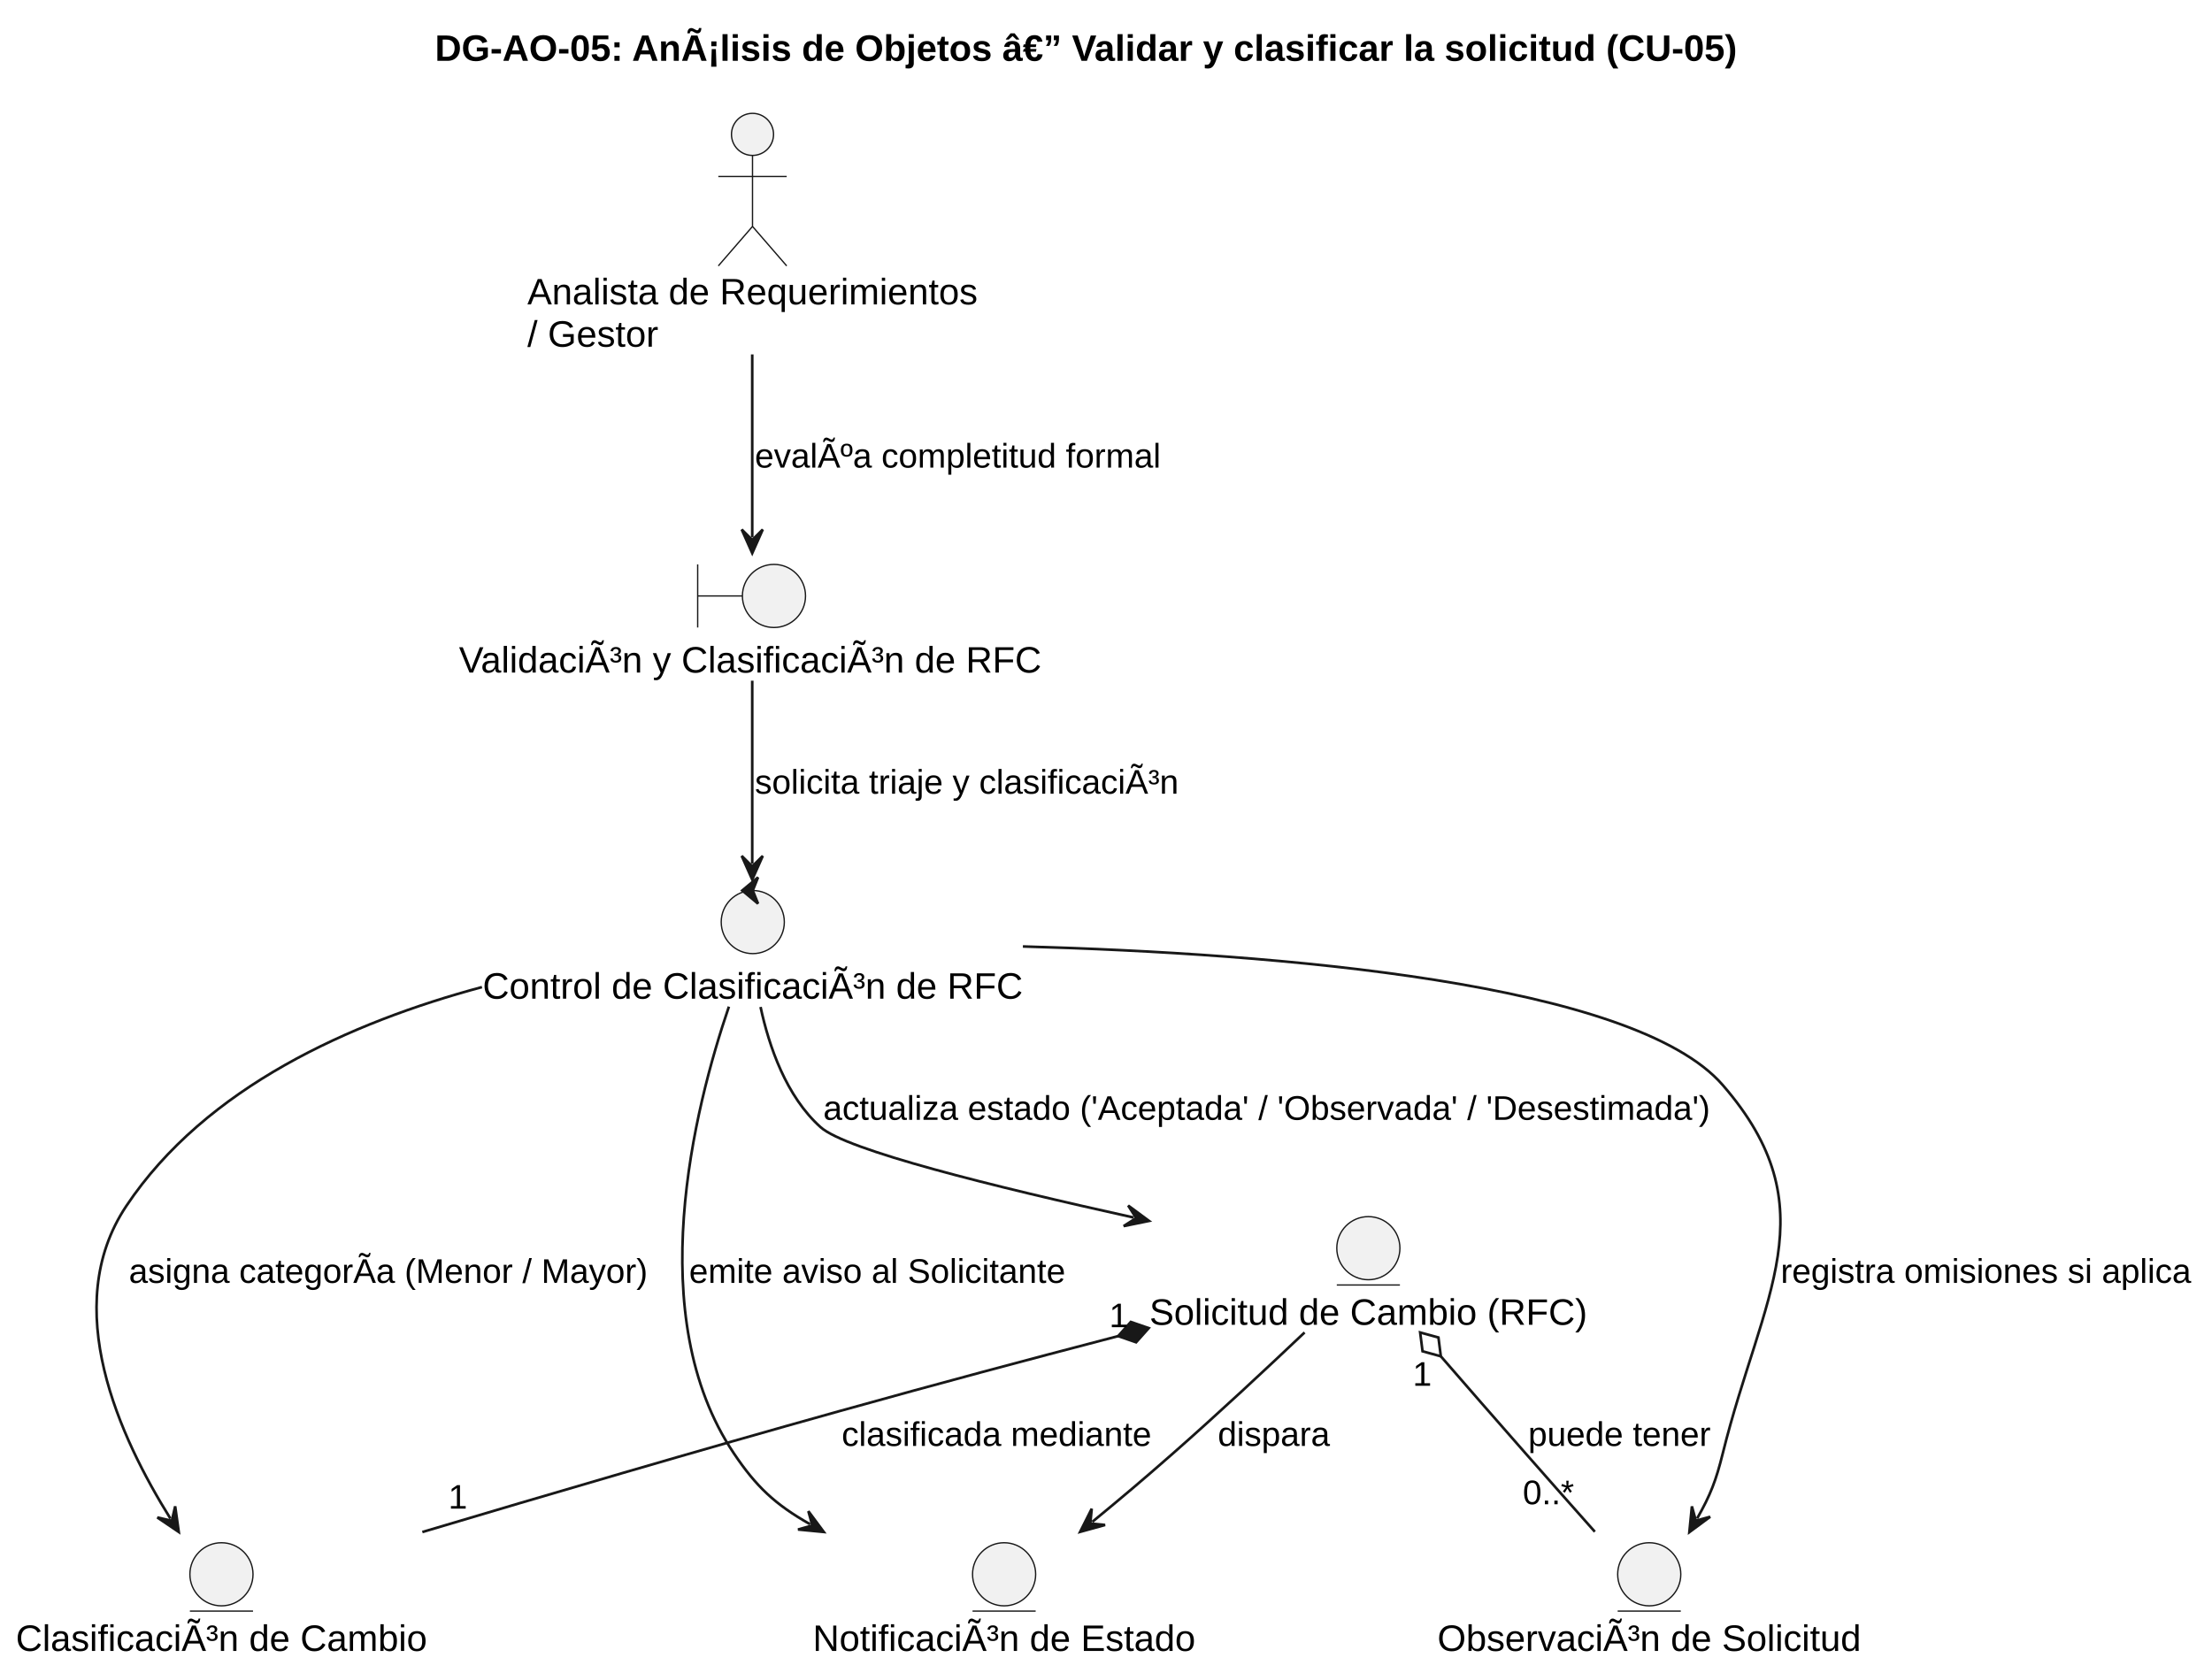
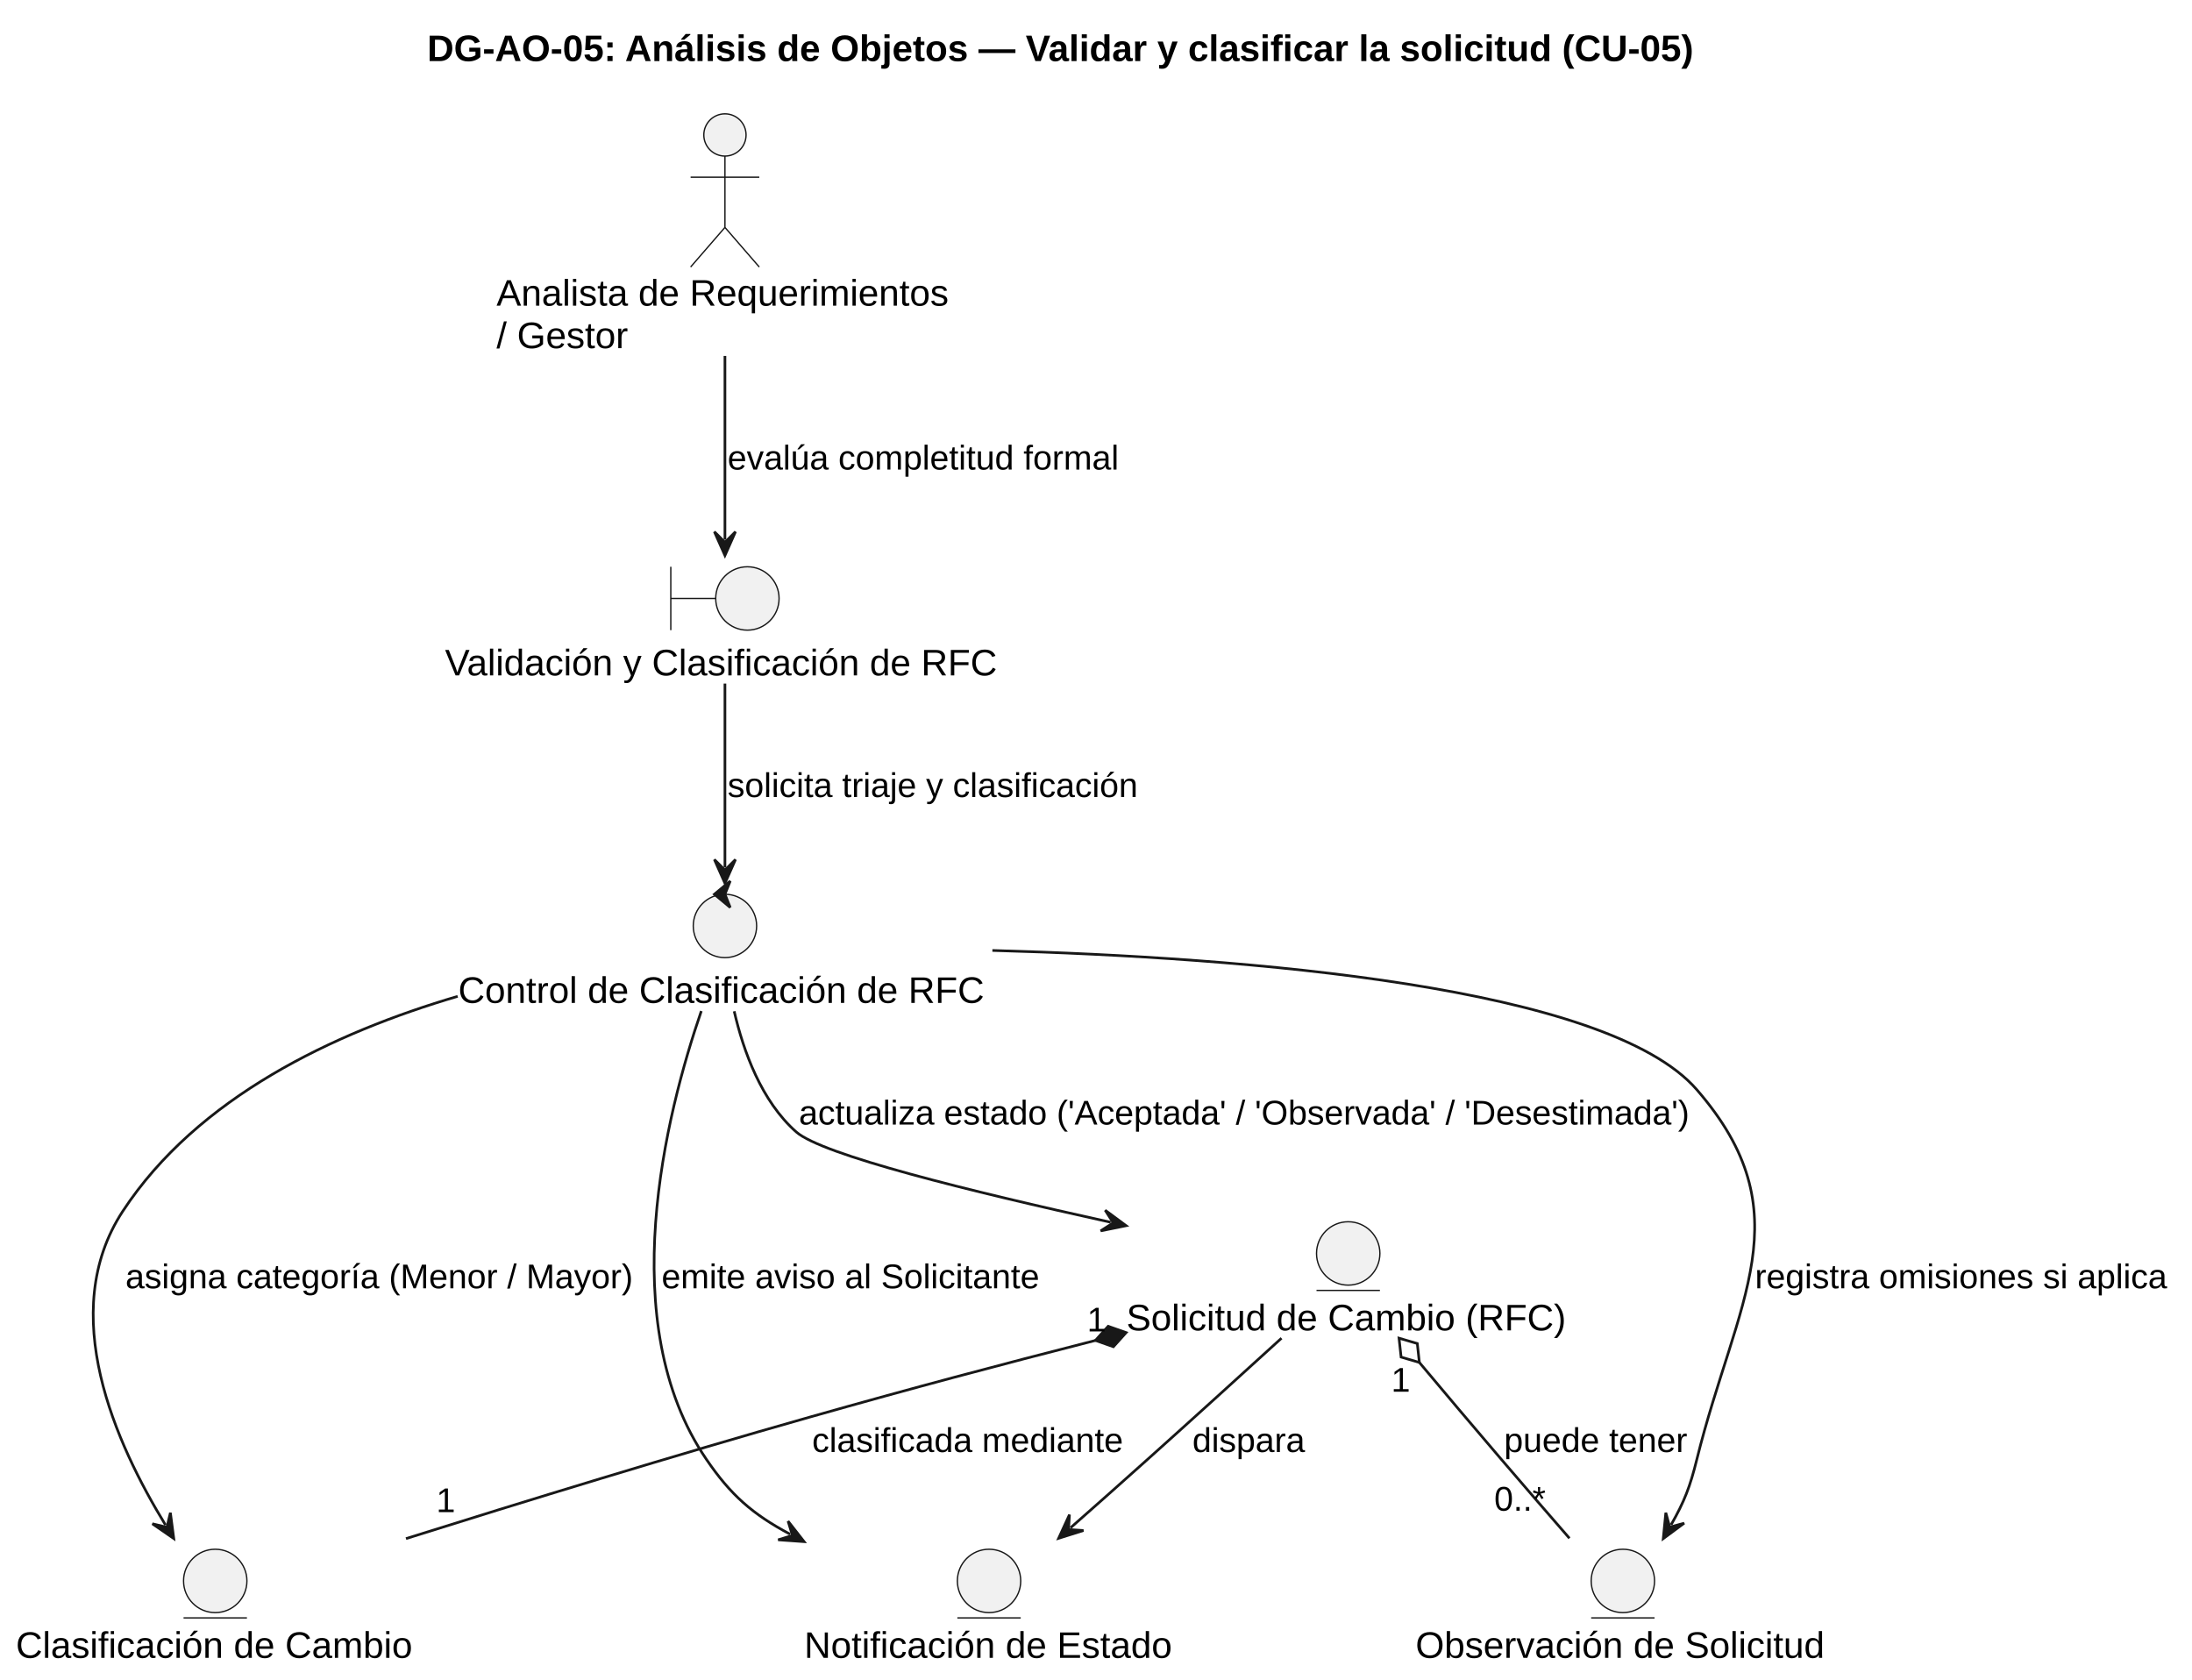
- <svg xmlns="http://www.w3.org/2000/svg" contentStyleType="text/css" height="636px" preserveAspectRatio="none" style="width:841px;height:636px;background:#FFFFFF;" version="1.1" viewBox="0 0 841 636" width="841px" zoomAndPan="magnify">
+ <svg xmlns="http://www.w3.org/2000/svg" contentStyleType="text/css" height="636px" preserveAspectRatio="none" style="width:830px;height:636px;background:#FFFFFF;" version="1.1" viewBox="0 0 830 636" width="830px" zoomAndPan="magnify">
  <defs />
  <g>
-     <text fill="#000000" font-family="Arial" font-size="14" font-weight="bold" lengthAdjust="spacing" textLength="496.357" x="165.353" y="23.132">DG-AO-05: AnÃ¡lisis de Objetos â€” Validar y clasificar la solicitud (CU-05)</text>
+     <text fill="#000000" font-family="Arial" font-size="14" font-weight="bold" lengthAdjust="spacing" textLength="493" x="161.75" y="23.132">DG-AO-05: Análisis de Objetos — Validar y clasificar la solicitud (CU-05)</text>
    <g id="elem_ACT">
-       <ellipse cx="286.103" cy="51.099" fill="#F1F1F1" rx="8" ry="8" style="stroke:#181818;stroke-width:0.5;" />
-       <path d="M286.103,59.099 L286.103,86.099 M273.103,67.099 L299.103,67.099 M286.103,86.099 L273.103,101.099 M286.103,86.099 L299.103,101.099 " fill="none" style="stroke:#181818;stroke-width:0.5;" />
-       <text fill="#000000" font-family="Arial" font-size="14" lengthAdjust="spacing" textLength="171.206" x="200.5" y="115.731">Analista de Requerimientos</text>
-       <text fill="#000000" font-family="Arial" font-size="14" lengthAdjust="spacing" textLength="49.793" x="200.5" y="131.829">/ Gestor</text>
+       <ellipse cx="274.5" cy="51.099" fill="#F1F1F1" rx="8" ry="8" style="stroke:#181818;stroke-width:0.5;" />
+       <path d="M274.5,59.099 L274.5,86.099 M261.5,67.099 L287.5,67.099 M274.5,86.099 L261.5,101.099 M274.5,86.099 L287.5,101.099 " fill="none" style="stroke:#181818;stroke-width:0.5;" />
+       <text fill="#000000" font-family="Arial" font-size="14" lengthAdjust="spacing" textLength="173" x="188" y="115.731">Analista de Requerimientos</text>
+       <text fill="#000000" font-family="Arial" font-size="14" lengthAdjust="spacing" textLength="51" x="188" y="131.829">/ Gestor</text>
    </g>
    <g id="elem_B">
-       <path d="M265.258,214.599 L265.258,238.599 M265.258,226.599 L282.258,226.599 " fill="none" style="stroke:#181818;stroke-width:0.5;" />
-       <ellipse cx="294.258" cy="226.599" fill="#F1F1F1" rx="12" ry="12" style="stroke:#181818;stroke-width:0.5;" />
-       <text fill="#000000" font-family="Arial" font-size="14" lengthAdjust="spacing" textLength="222.517" x="174.5" y="255.731">ValidaciÃ³n y ClasificaciÃ³n de RFC</text>
+       <path d="M254,214.599 L254,238.599 M254,226.599 L271,226.599 " fill="none" style="stroke:#181818;stroke-width:0.5;" />
+       <ellipse cx="283" cy="226.599" fill="#F1F1F1" rx="12" ry="12" style="stroke:#181818;stroke-width:0.5;" />
+       <text fill="#000000" font-family="Arial" font-size="14" lengthAdjust="spacing" textLength="212" x="168.5" y="255.731">Validación y Clasificación de RFC</text>
    </g>
    <g id="elem_C">
-       <ellipse cx="286.203" cy="350.599" fill="#F1F1F1" rx="12" ry="12" style="stroke:#181818;stroke-width:0.5;" />
-       <polygon fill="#181818" points="282.203,338.599,288.203,333.599,286.203,338.599,288.203,343.599,282.203,338.599" style="stroke:#181818;stroke-width:1.0;" />
-       <text fill="#000000" font-family="Arial" font-size="14" lengthAdjust="spacing" textLength="205.406" x="183.5" y="379.731">Control de ClasificaciÃ³n de RFC</text>
+       <ellipse cx="274.5" cy="350.599" fill="#F1F1F1" rx="12" ry="12" style="stroke:#181818;stroke-width:0.5;" />
+       <polygon fill="#181818" points="270.5,338.599,276.5,333.599,274.5,338.599,276.5,343.599,270.5,338.599" style="stroke:#181818;stroke-width:1.0;" />
+       <text fill="#000000" font-family="Arial" font-size="14" lengthAdjust="spacing" textLength="202" x="173.5" y="379.731">Control de Clasificación de RFC</text>
    </g>
    <g id="elem_E_RFC">
-       <ellipse cx="520.248" cy="474.599" fill="#F1F1F1" rx="12" ry="12" style="stroke:#181818;stroke-width:0.5;" />
-       <line style="stroke:#181818;stroke-width:0.5;" x1="508.248" x2="532.248" y1="488.599" y2="488.599" />
-       <text fill="#000000" font-family="Arial" font-size="14" lengthAdjust="spacing" textLength="166.496" x="437" y="503.731">Solicitud de Cambio (RFC)</text>
+       <ellipse cx="510.5" cy="474.599" fill="#F1F1F1" rx="12" ry="12" style="stroke:#181818;stroke-width:0.5;" />
+       <line style="stroke:#181818;stroke-width:0.5;" x1="498.5" x2="522.5" y1="488.599" y2="488.599" />
+       <text fill="#000000" font-family="Arial" font-size="14" lengthAdjust="spacing" textLength="168" x="426.5" y="503.731">Solicitud de Cambio (RFC)</text>
    </g>
    <g id="elem_E_CLAS">
-       <ellipse cx="84.196" cy="598.599" fill="#F1F1F1" rx="12" ry="12" style="stroke:#181818;stroke-width:0.5;" />
-       <line style="stroke:#181818;stroke-width:0.5;" x1="72.196" x2="96.196" y1="612.599" y2="612.599" />
-       <text fill="#000000" font-family="Arial" font-size="14" lengthAdjust="spacing" textLength="156.393" x="6" y="627.731">ClasificaciÃ³n de Cambio</text>
+       <ellipse cx="81.5" cy="598.599" fill="#F1F1F1" rx="12" ry="12" style="stroke:#181818;stroke-width:0.5;" />
+       <line style="stroke:#181818;stroke-width:0.5;" x1="69.5" x2="93.5" y1="612.599" y2="612.599" />
+       <text fill="#000000" font-family="Arial" font-size="14" lengthAdjust="spacing" textLength="151" x="6" y="627.731">Clasificación de Cambio</text>
    </g>
    <g id="elem_E_OBS">
-       <ellipse cx="627.038" cy="598.599" fill="#F1F1F1" rx="12" ry="12" style="stroke:#181818;stroke-width:0.5;" />
-       <line style="stroke:#181818;stroke-width:0.5;" x1="615.038" x2="639.038" y1="612.599" y2="612.599" />
-       <text fill="#000000" font-family="Arial" font-size="14" lengthAdjust="spacing" textLength="161.075" x="546.5" y="627.731">ObservaciÃ³n de Solicitud</text>
+       <ellipse cx="614.5" cy="598.599" fill="#F1F1F1" rx="12" ry="12" style="stroke:#181818;stroke-width:0.5;" />
+       <line style="stroke:#181818;stroke-width:0.5;" x1="602.5" x2="626.5" y1="612.599" y2="612.599" />
+       <text fill="#000000" font-family="Arial" font-size="14" lengthAdjust="spacing" textLength="157" x="536" y="627.731">Observación de Solicitud</text>
    </g>
    <g id="elem_E_NOTIF">
-       <ellipse cx="381.758" cy="598.599" fill="#F1F1F1" rx="12" ry="12" style="stroke:#181818;stroke-width:0.5;" />
-       <line style="stroke:#181818;stroke-width:0.5;" x1="369.758" x2="393.758" y1="612.599" y2="612.599" />
-       <text fill="#000000" font-family="Arial" font-size="14" lengthAdjust="spacing" textLength="145.517" x="309" y="627.731">NotificaciÃ³n de Estado</text>
+       <ellipse cx="374.5" cy="598.599" fill="#F1F1F1" rx="12" ry="12" style="stroke:#181818;stroke-width:0.5;" />
+       <line style="stroke:#181818;stroke-width:0.5;" x1="362.5" x2="386.5" y1="612.599" y2="612.599" />
+       <text fill="#000000" font-family="Arial" font-size="14" lengthAdjust="spacing" textLength="140" x="304.5" y="627.731">Notificación de Estado</text>
    </g>
    <g id="link_ACT_B">
-       <path d="M286,134.769 C286,159.839 286,183.979 286,204.329 " fill="none" id="ACT-to-B" style="stroke:#181818;stroke-width:1.0;" />
-       <polygon fill="#181818" points="286,210.329,290,201.329,286,205.329,282,201.329,286,210.329" style="stroke:#181818;stroke-width:1.0;" />
-       <text fill="#000000" font-family="Arial" font-size="13" lengthAdjust="spacing" textLength="154.318" x="287" y="177.792">evalÃºa completitud formal</text>
+       <path d="M274.5,134.769 C274.5,159.839 274.5,183.979 274.5,204.329 " fill="none" id="ACT-to-B" style="stroke:#181818;stroke-width:1.0;" />
+       <polygon fill="#181818" points="274.5,210.329,278.5,201.329,274.5,205.329,270.5,201.329,274.5,210.329" style="stroke:#181818;stroke-width:1.0;" />
+       <text fill="#000000" font-family="Arial" font-size="13" lengthAdjust="spacing" textLength="146" x="275.5" y="177.792">evalúa completitud formal</text>
    </g>
    <g id="link_B_C">
-       <path d="M286,258.829 C286,280.539 286,306.769 286,328.449 " fill="none" id="B-to-C" style="stroke:#181818;stroke-width:1.0;" />
-       <polygon fill="#181818" points="286,334.449,290,325.449,286,329.449,282,325.449,286,334.449" style="stroke:#181818;stroke-width:1.0;" />
-       <text fill="#000000" font-family="Arial" font-size="13" lengthAdjust="spacing" textLength="161.103" x="287" y="301.793">solicita triaje y clasificaciÃ³n</text>
+       <path d="M274.5,258.829 C274.5,280.539 274.5,306.769 274.5,328.449 " fill="none" id="B-to-C" style="stroke:#181818;stroke-width:1.0;" />
+       <polygon fill="#181818" points="274.5,334.449,278.5,325.449,274.5,329.449,270.5,325.449,274.5,334.449" style="stroke:#181818;stroke-width:1.0;" />
+       <text fill="#000000" font-family="Arial" font-size="13" lengthAdjust="spacing" textLength="159" x="275.5" y="301.793">solicita triaje y clasificación</text>
    </g>
    <g id="link_C_E_RFC">
-       <path d="M289.16,382.889 C292.4,397.969 298.93,416.899 312,428.599 C321.74,437.309 377.371,451.094 431.001,462.944 " fill="none" id="C-to-E_RFC" style="stroke:#181818;stroke-width:1.0;" />
-       <polygon fill="#181818" points="436.86,464.239,428.935,458.391,431.978,463.16,427.209,466.203,436.86,464.239" style="stroke:#181818;stroke-width:1.0;" />
-       <text fill="#000000" font-family="Arial" font-size="13" lengthAdjust="spacing" textLength="337.175" x="313" y="425.793">actualiza estado ('Aceptada' / 'Observada' / 'Desestimada')</text>
+       <path d="M278.01,382.909 C281.48,397.999 288.29,416.939 301.5,428.599 C311.31,437.249 366.831,450.957 420.551,462.797 " fill="none" id="C-to-E_RFC" style="stroke:#181818;stroke-width:1.0;" />
+       <polygon fill="#181818" points="426.41,464.089,418.482,458.245,421.527,463.012,416.76,466.058,426.41,464.089" style="stroke:#181818;stroke-width:1.0;" />
+       <text fill="#000000" font-family="Arial" font-size="13" lengthAdjust="spacing" textLength="335" x="302.5" y="425.793">actualiza estado ('Aceptada' / 'Observada' / 'Desestimada')</text>
    </g>
    <g id="link_C_E_CLAS">
-       <path d="M183.24,375.329 C133.54,388.669 78.24,413.269 48,458.599 C22.41,496.959 45.656,546.717 64.796,577.417 " fill="none" id="C-to-E_CLAS" style="stroke:#181818;stroke-width:1.0;" />
-       <polygon fill="#181818" points="67.97,582.509,66.603,572.755,65.325,578.266,59.814,576.988,67.97,582.509" style="stroke:#181818;stroke-width:1.0;" />
-       <text fill="#000000" font-family="Arial" font-size="13" lengthAdjust="spacing" textLength="201.583" x="49" y="487.793">asigna categorÃ­a (Menor / Mayor)</text>
+       <path d="M173.29,377.249 C126.35,391.049 74.79,415.479 46.5,458.599 C21.25,497.099 43.941,546.779 62.671,577.429 " fill="none" id="C-to-E_CLAS" style="stroke:#181818;stroke-width:1.0;" />
+       <polygon fill="#181818" points="65.8,582.549,64.52,572.783,63.193,578.282,57.694,576.955,65.8,582.549" style="stroke:#181818;stroke-width:1.0;" />
+       <text fill="#000000" font-family="Arial" font-size="13" lengthAdjust="spacing" textLength="191" x="47.5" y="487.793">asigna categoría (Menor / Mayor)</text>
    </g>
    <g id="link_C_E_OBS">
-       <path d="M388.9,359.879 C485.85,362.589 621.14,373.529 655,412.599 C695.75,459.619 669.97,492.209 655,552.599 C652.42,562.999 650.344,568.402 645.254,577.362 " fill="none" id="C-to-E_OBS" style="stroke:#181818;stroke-width:1.0;" />
-       <polygon fill="#181818" points="642.29,582.579,650.213,576.729,644.76,578.231,643.258,572.777,642.29,582.579" style="stroke:#181818;stroke-width:1.0;" />
-       <text fill="#000000" font-family="Arial" font-size="13" lengthAdjust="spacing" textLength="156.064" x="677" y="487.793">registra omisiones si aplica</text>
+       <path d="M375.77,359.879 C472.54,362.559 608.58,373.449 642.5,412.599 C683.24,459.629 657.47,492.209 642.5,552.599 C639.92,562.999 637.844,568.402 632.754,577.362 " fill="none" id="C-to-E_OBS" style="stroke:#181818;stroke-width:1.0;" />
+       <polygon fill="#181818" points="629.79,582.579,637.713,576.729,632.26,578.231,630.758,572.777,629.79,582.579" style="stroke:#181818;stroke-width:1.0;" />
+       <text fill="#000000" font-family="Arial" font-size="13" lengthAdjust="spacing" textLength="158" x="664.5" y="487.793">registra omisiones si aplica</text>
    </g>
    <g id="link_C_E_NOTIF">
-       <path d="M277.13,382.759 C263.9,421.559 244.06,500.539 279,552.599 C287.46,565.209 294.665,572.039 307.985,579.559 " fill="none" id="C-to-E_NOTIF" style="stroke:#181818;stroke-width:1.0;" />
-       <polygon fill="#181818" points="313.21,582.509,307.339,574.601,308.856,580.051,303.406,581.567,313.21,582.509" style="stroke:#181818;stroke-width:1.0;" />
-       <text fill="#000000" font-family="Arial" font-size="13" lengthAdjust="spacing" textLength="143.07" x="262" y="487.793">emite aviso al Solicitante</text>
+       <path d="M265.55,382.819 C252.18,421.699 232.16,500.809 267.5,552.599 C276.61,565.959 284.813,573.27 299.173,580.91 " fill="none" id="C-to-E_NOTIF" style="stroke:#181818;stroke-width:1.0;" />
+       <polygon fill="#181818" points="304.47,583.729,298.403,575.97,300.056,581.38,294.646,583.033,304.47,583.729" style="stroke:#181818;stroke-width:1.0;" />
+       <text fill="#000000" font-family="Arial" font-size="13" lengthAdjust="spacing" textLength="144" x="250.5" y="487.793">emite aviso al Solicitante</text>
    </g>
    <g id="link_E_RFC_E_CLAS">
-       <path d="M425.129,508.029 C388.889,517.49 357.59,525.849 319,536.599 C265.96,551.379 206.44,568.859 160.58,582.529 " fill="none" id="E_RFC-backto-E_CLAS" style="stroke:#181818;stroke-width:1.0;" />
-       <polygon fill="#181818" points="436.74,504.999,429.924,502.644,425.129,508.029,431.945,510.384,436.74,504.999" style="stroke:#181818;stroke-width:1.0;" />
-       <text fill="#000000" font-family="Arial" font-size="13" lengthAdjust="spacing" textLength="117.787" x="320" y="549.793">clasificada mediante</text>
-       <text fill="#000000" font-family="Arial" font-size="13" lengthAdjust="spacing" textLength="7.23" x="421.729" y="504.651">1</text>
-       <text fill="#000000" font-family="Arial" font-size="13" lengthAdjust="spacing" textLength="7.23" x="170.461" y="573.636">1</text>
+       <path d="M414.784,507.541 C377.894,516.971 345.76,525.489 306.5,536.599 C255.2,551.119 197.73,568.769 153.72,582.579 " fill="none" id="E_RFC-backto-E_CLAS" style="stroke:#181818;stroke-width:1.0;" />
+       <polygon fill="#181818" points="426.41,504.569,419.606,502.179,414.784,507.541,421.588,509.93,426.41,504.569" style="stroke:#181818;stroke-width:1.0;" />
+       <text fill="#000000" font-family="Arial" font-size="13" lengthAdjust="spacing" textLength="118" x="307.5" y="549.793">clasificada mediante</text>
+       <text fill="#000000" font-family="Arial" font-size="13" lengthAdjust="spacing" textLength="7" x="411.609" y="504.134">1</text>
+       <text fill="#000000" font-family="Arial" font-size="13" lengthAdjust="spacing" textLength="7" x="165.189" y="572.55">1</text>
    </g>
    <g id="link_E_RFC_E_OBS">
-       <path d="M547.803,515.713 C559.453,529.143 566.59,537.329 580,552.599 C588.6,562.399 598.14,573.169 606.36,582.419 " fill="none" id="E_RFC-backto-E_OBS" style="stroke:#181818;stroke-width:1.0;" />
-       <polygon fill="none" points="539.94,506.649,540.85,513.802,547.803,515.713,546.893,508.56,539.94,506.649" style="stroke:#181818;stroke-width:1.0;" />
-       <text fill="#000000" font-family="Arial" font-size="13" lengthAdjust="spacing" textLength="69.393" x="581" y="549.793">puede tener</text>
-       <text fill="#000000" font-family="Arial" font-size="13" lengthAdjust="spacing" textLength="7.23" x="537.119" y="526.908">1</text>
-       <text fill="#000000" font-family="Arial" font-size="13" lengthAdjust="spacing" textLength="19.513" x="578.945" y="571.963">0..*</text>
+       <path d="M537.442,515.88 C548.692,529.32 555.49,537.369 568.5,552.599 C576.89,562.419 586.22,573.189 594.27,582.449 " fill="none" id="E_RFC-backto-E_OBS" style="stroke:#181818;stroke-width:1.0;" />
+       <polygon fill="none" points="529.74,506.679,530.524,513.847,537.442,515.88,536.659,508.712,529.74,506.679" style="stroke:#181818;stroke-width:1.0;" />
+       <text fill="#000000" font-family="Arial" font-size="13" lengthAdjust="spacing" textLength="68" x="569.5" y="549.793">puede tener</text>
+       <text fill="#000000" font-family="Arial" font-size="13" lengthAdjust="spacing" textLength="7" x="526.773" y="526.946">1</text>
+       <text fill="#000000" font-family="Arial" font-size="13" lengthAdjust="spacing" textLength="20" x="565.768" y="572.001">0..*</text>
    </g>
    <g id="link_E_RFC_E_NOTIF">
-       <path d="M496,506.649 C481.68,520.239 463.02,537.639 446,552.599 C434.62,562.599 426.446,569.5 415.296,578.66 " fill="none" id="E_RFC-to-E_NOTIF" style="stroke:#181818;stroke-width:1.0;" />
-       <polygon fill="#181818" points="410.66,582.469,420.153,579.846,414.523,579.295,415.075,573.665,410.66,582.469" style="stroke:#181818;stroke-width:1.0;" />
-       <text fill="#000000" font-family="Arial" font-size="13" lengthAdjust="spacing" textLength="42.637" x="463" y="549.793">dispara</text>
+       <path d="M485.24,506.689 C470.49,520.129 451.49,537.379 434.5,552.599 C423.53,562.429 415.85,569.23 405.35,578.49 " fill="none" id="E_RFC-to-E_NOTIF" style="stroke:#181818;stroke-width:1.0;" />
+       <polygon fill="#181818" points="400.85,582.459,410.246,579.506,404.6,579.152,404.954,573.506,400.85,582.459" style="stroke:#181818;stroke-width:1.0;" />
+       <text fill="#000000" font-family="Arial" font-size="13" lengthAdjust="spacing" textLength="42" x="451.5" y="549.793">dispara</text>
    </g>
  </g>
</svg>
